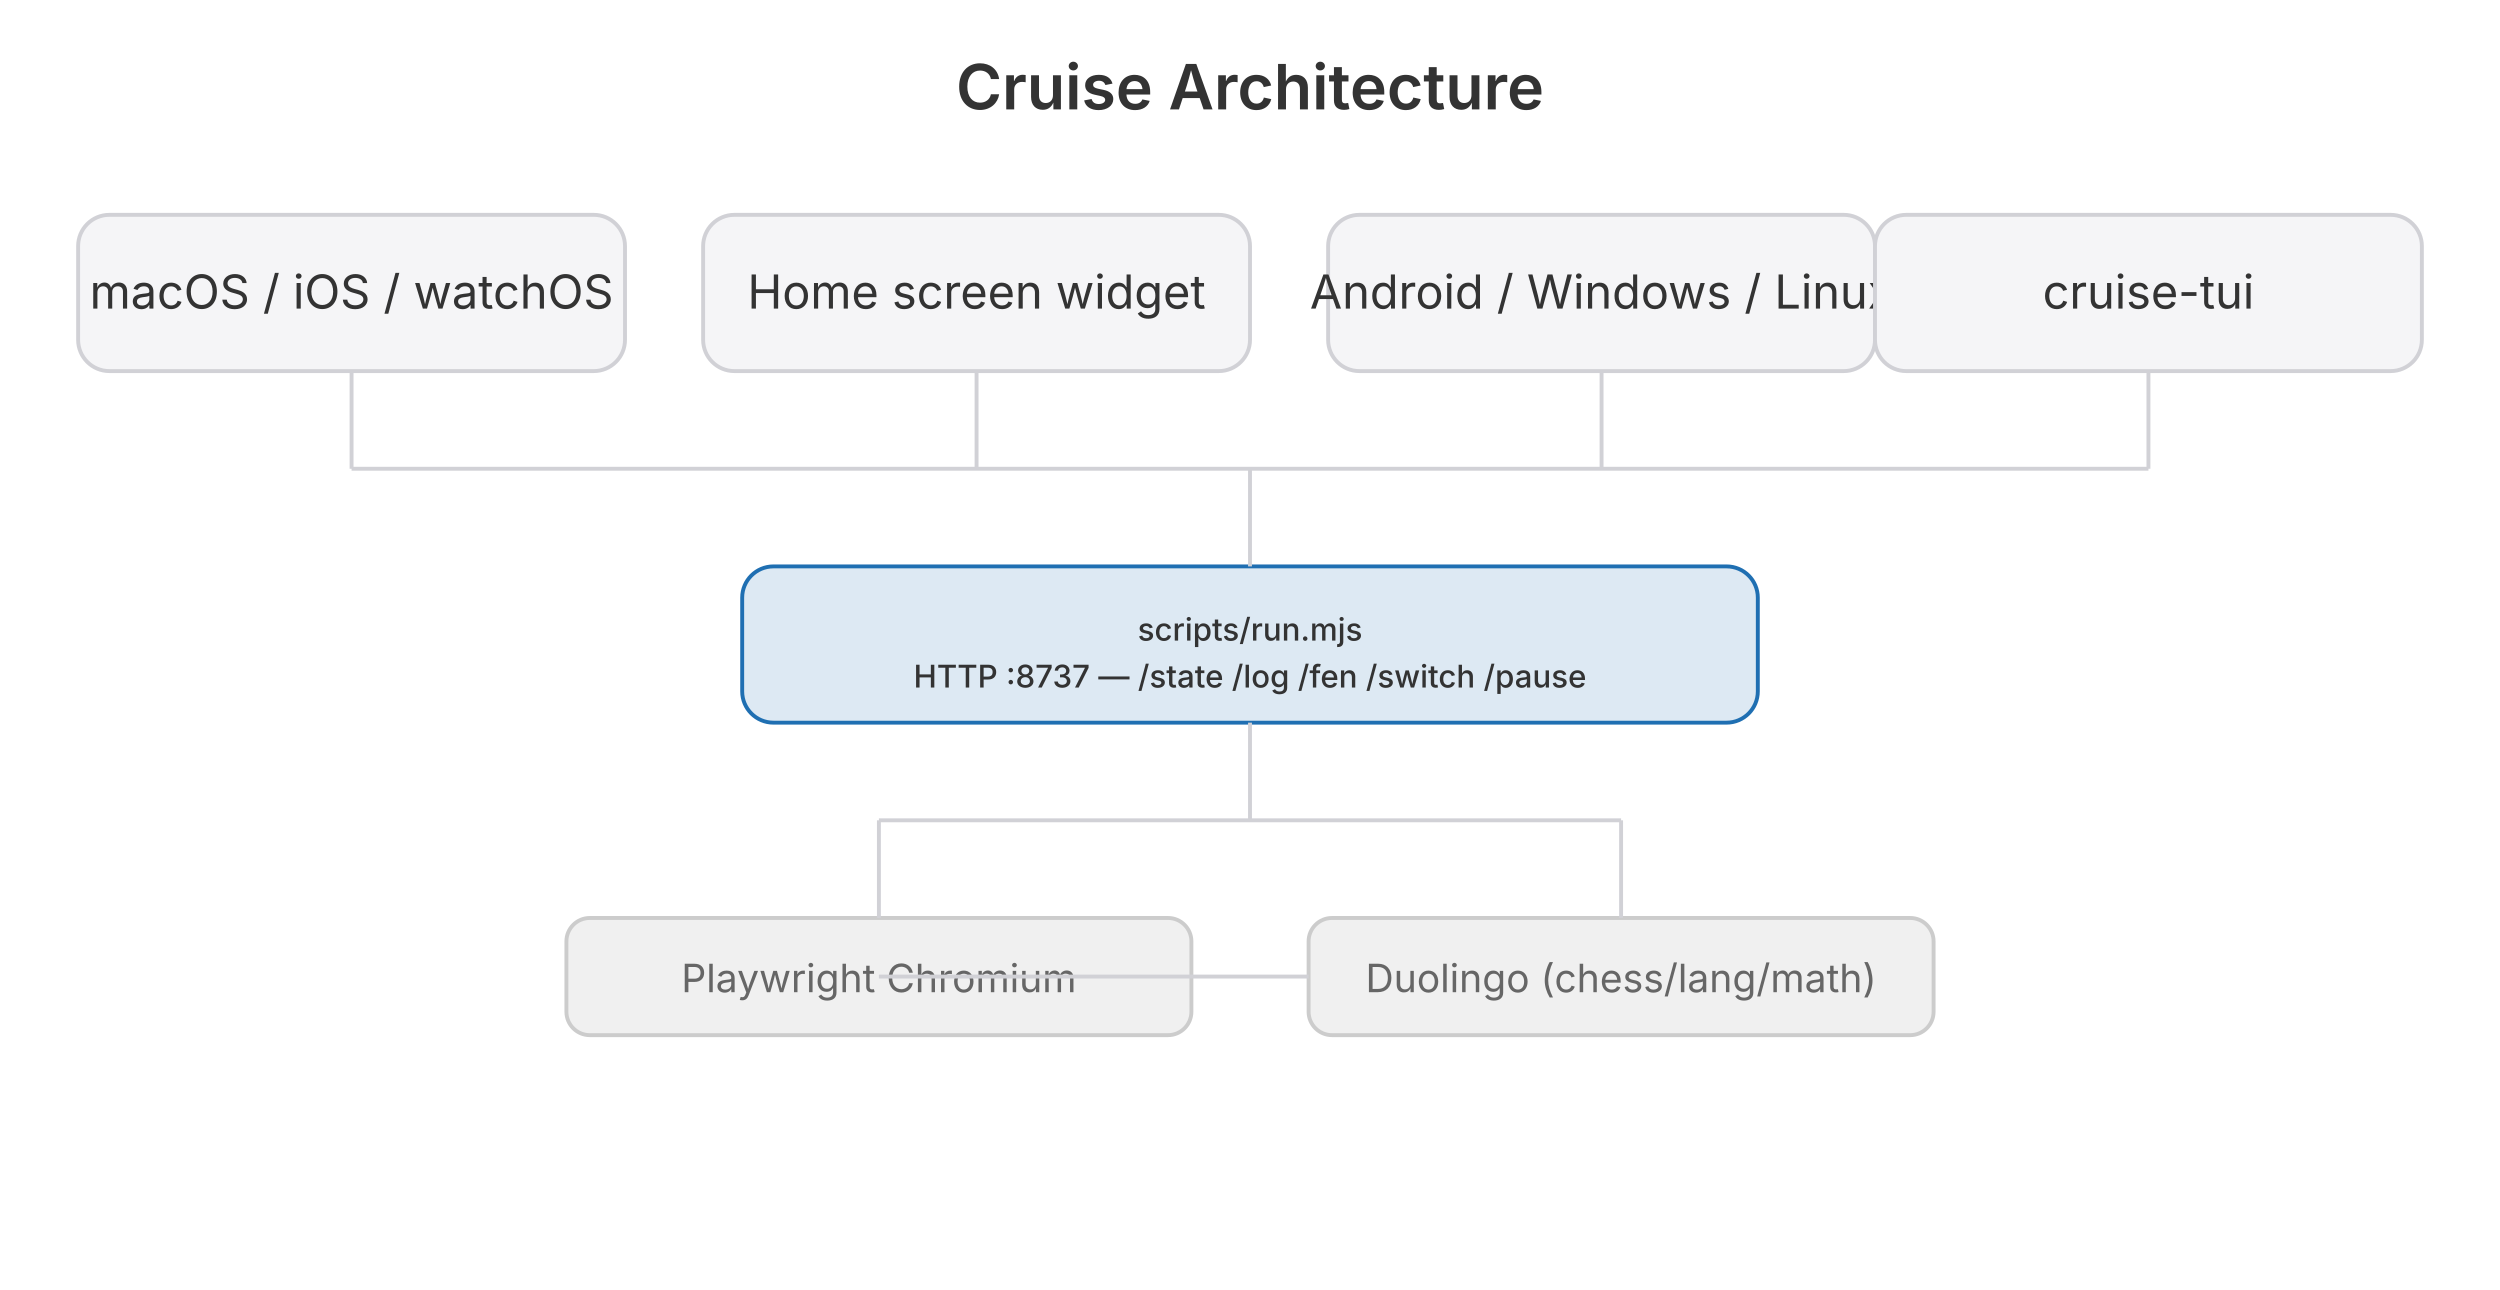
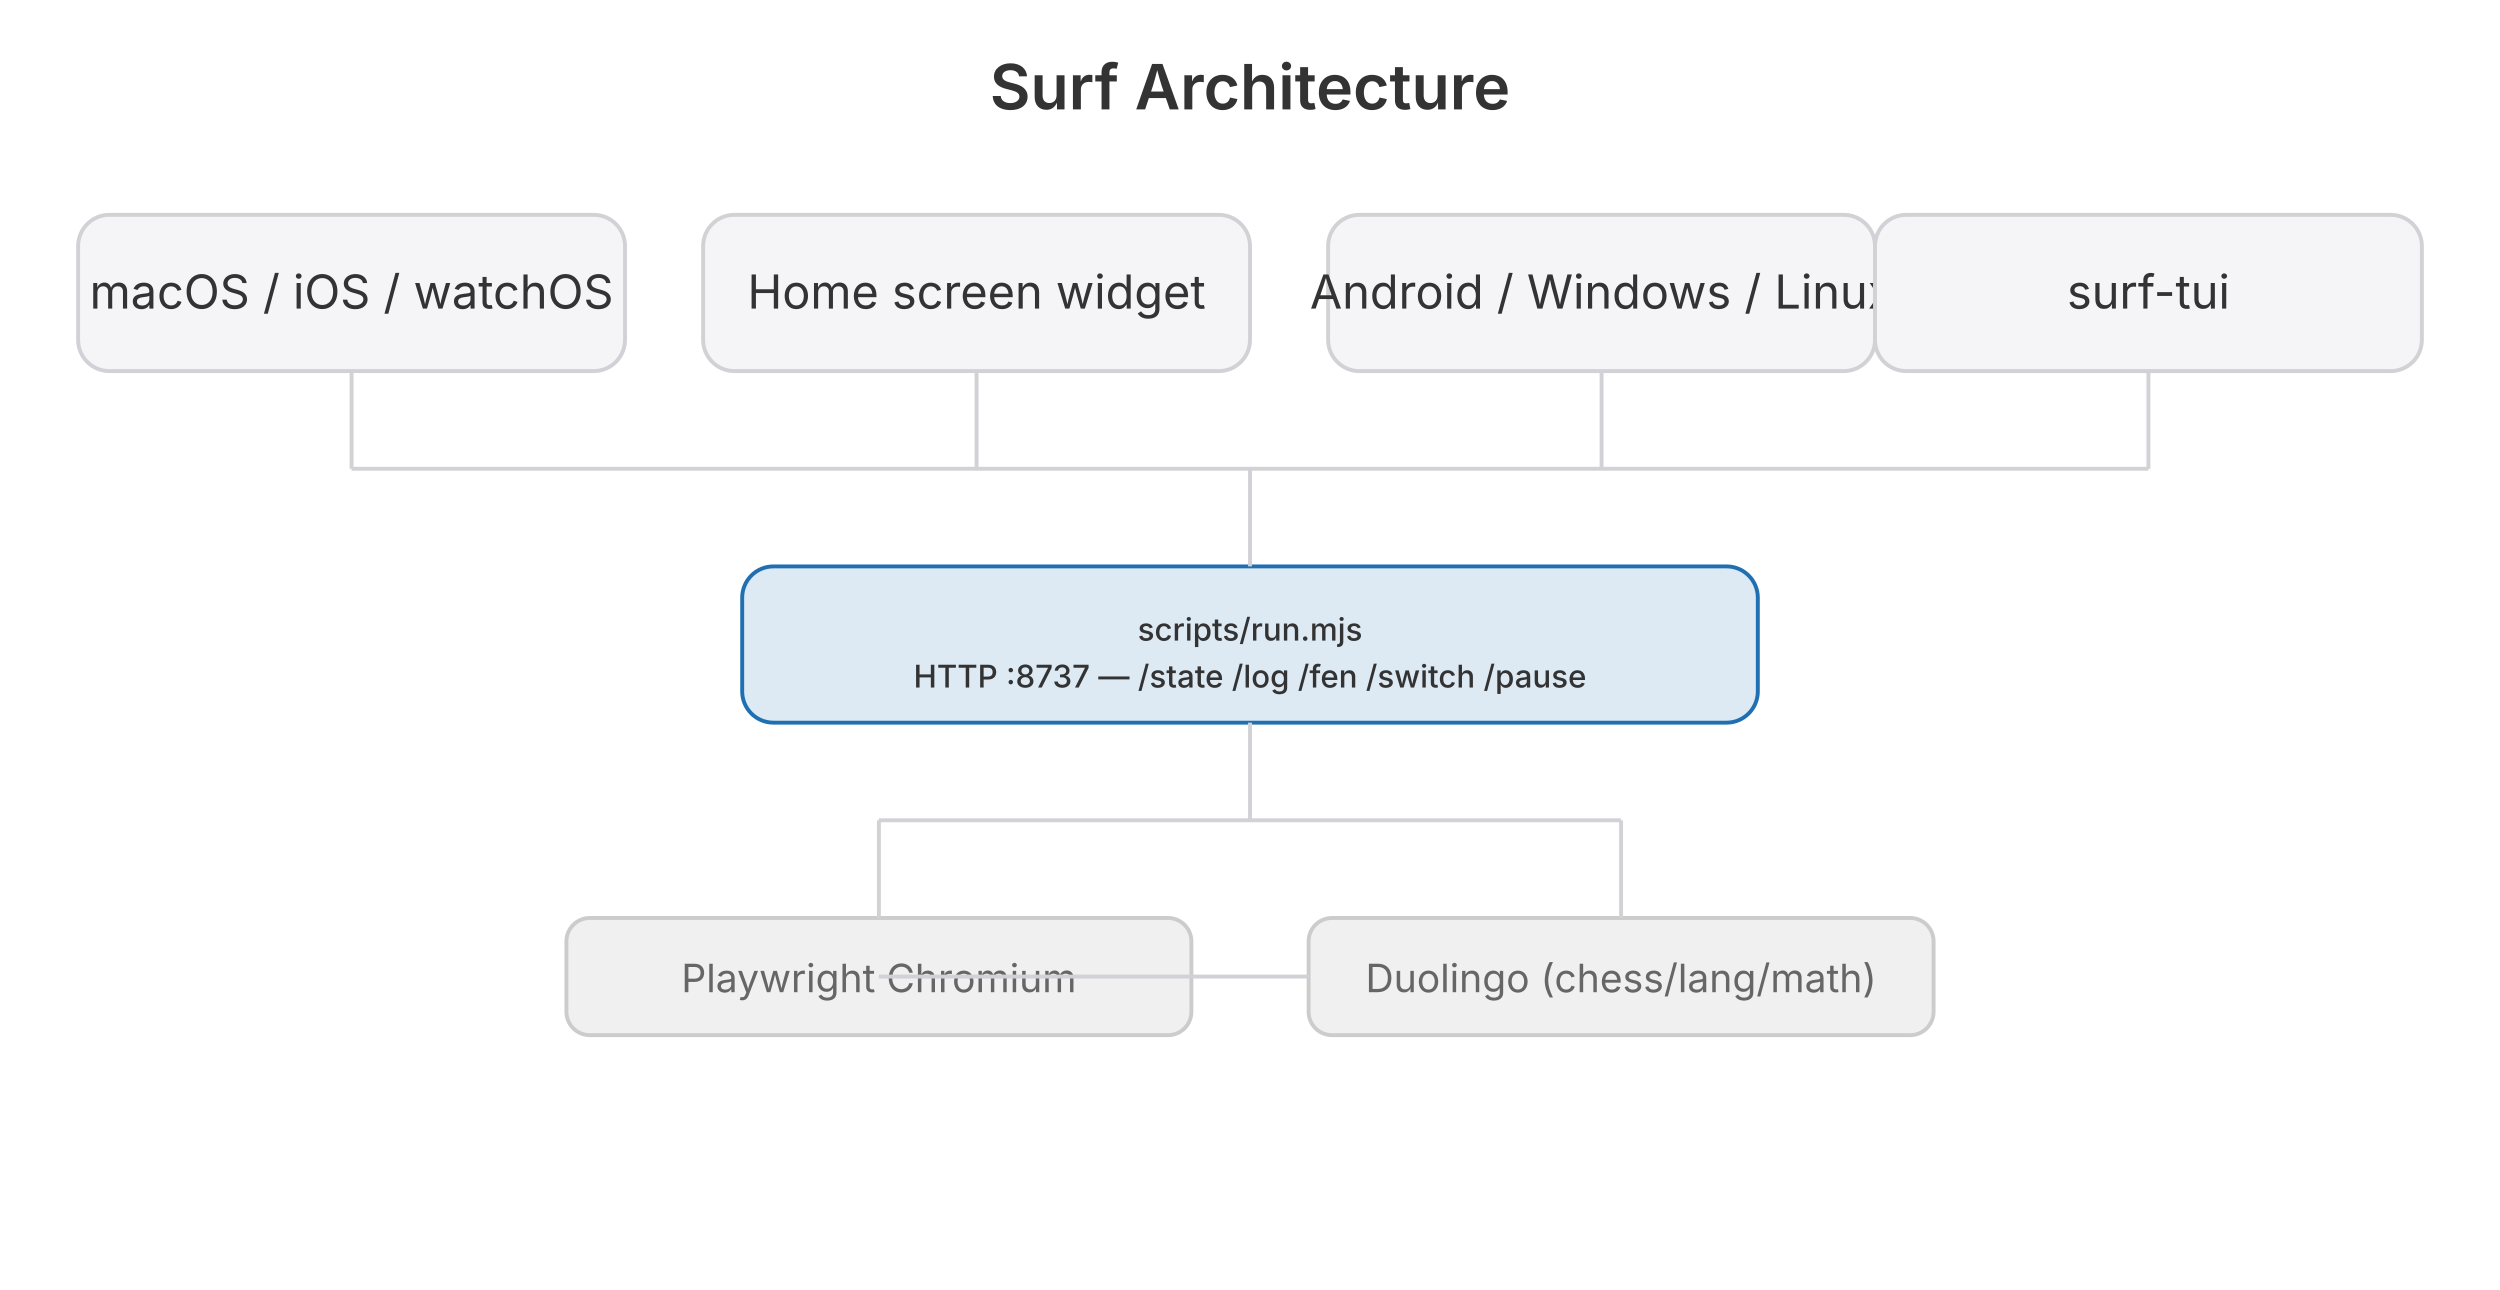
<svg xmlns="http://www.w3.org/2000/svg" width="640" height="330" style="background:#fff;font-family:-apple-system,BlinkMacSystemFont,sans-serif" viewBox="0 0 640 330">
-   <text x="320" y="28" fill="#333" font-size="16" font-weight="600" text-anchor="middle">Cruise Architecture</text>
+   <text x="320" y="28" fill="#333" font-size="16" font-weight="600" text-anchor="middle">Surf Architecture</text>
  <rect width="140" height="40" x="20" y="55" fill="#f5f5f7" stroke="#d1d1d6" rx="8" />
  <text x="90" y="79" fill="#333" font-size="12" text-anchor="middle">macOS / iOS / watchOS</text>
  <rect width="140" height="40" x="180" y="55" fill="#f5f5f7" stroke="#d1d1d6" rx="8" />
  <text x="250" y="79" fill="#333" font-size="12" text-anchor="middle">Home screen widget</text>
  <rect width="140" height="40" x="340" y="55" fill="#f5f5f7" stroke="#d1d1d6" rx="8" />
  <text x="410" y="79" fill="#333" font-size="12" text-anchor="middle">Android / Windows / Linux</text>
  <rect width="140" height="40" x="480" y="55" fill="#f5f5f7" stroke="#d1d1d6" rx="8" />
-   <text x="550" y="79" fill="#333" font-size="12" text-anchor="middle">cruise-tui</text>
+   <text x="550" y="79" fill="#333" font-size="12" text-anchor="middle">surf-tui</text>
  <rect width="260" height="40" x="190" y="145" fill="#1f6fb2" fill-opacity=".15" stroke="#1f6fb2" rx="8" />
  <text x="320" y="164" fill="#333" font-size="8" font-weight="500" text-anchor="middle">scripts/run.mjs</text>
  <text x="320" y="176" fill="#333" font-size="8" font-weight="500" text-anchor="middle">HTTP :8737 — /state /log /fen /switch /pause</text>
  <rect width="160" height="30" x="145" y="235" fill="#f0f0f0" stroke="#ccc" rx="6" />
  <text x="225" y="254" fill="#666" font-size="10" text-anchor="middle">Playwright Chromium</text>
  <rect width="160" height="30" x="335" y="235" fill="#f0f0f0" stroke="#ccc" rx="6" />
  <text x="415" y="254" fill="#666" font-size="10" text-anchor="middle">Duolingo (chess/lang/math)</text>
  <path stroke="#d1d1d6" fill="none" d="M90 95v25M250 95v25M410 95v25M550 95v25M90 120H550M320 120V145M320 185V210M225 210v25M415 210v25M225 210H415M225 250H335" />
</svg>
